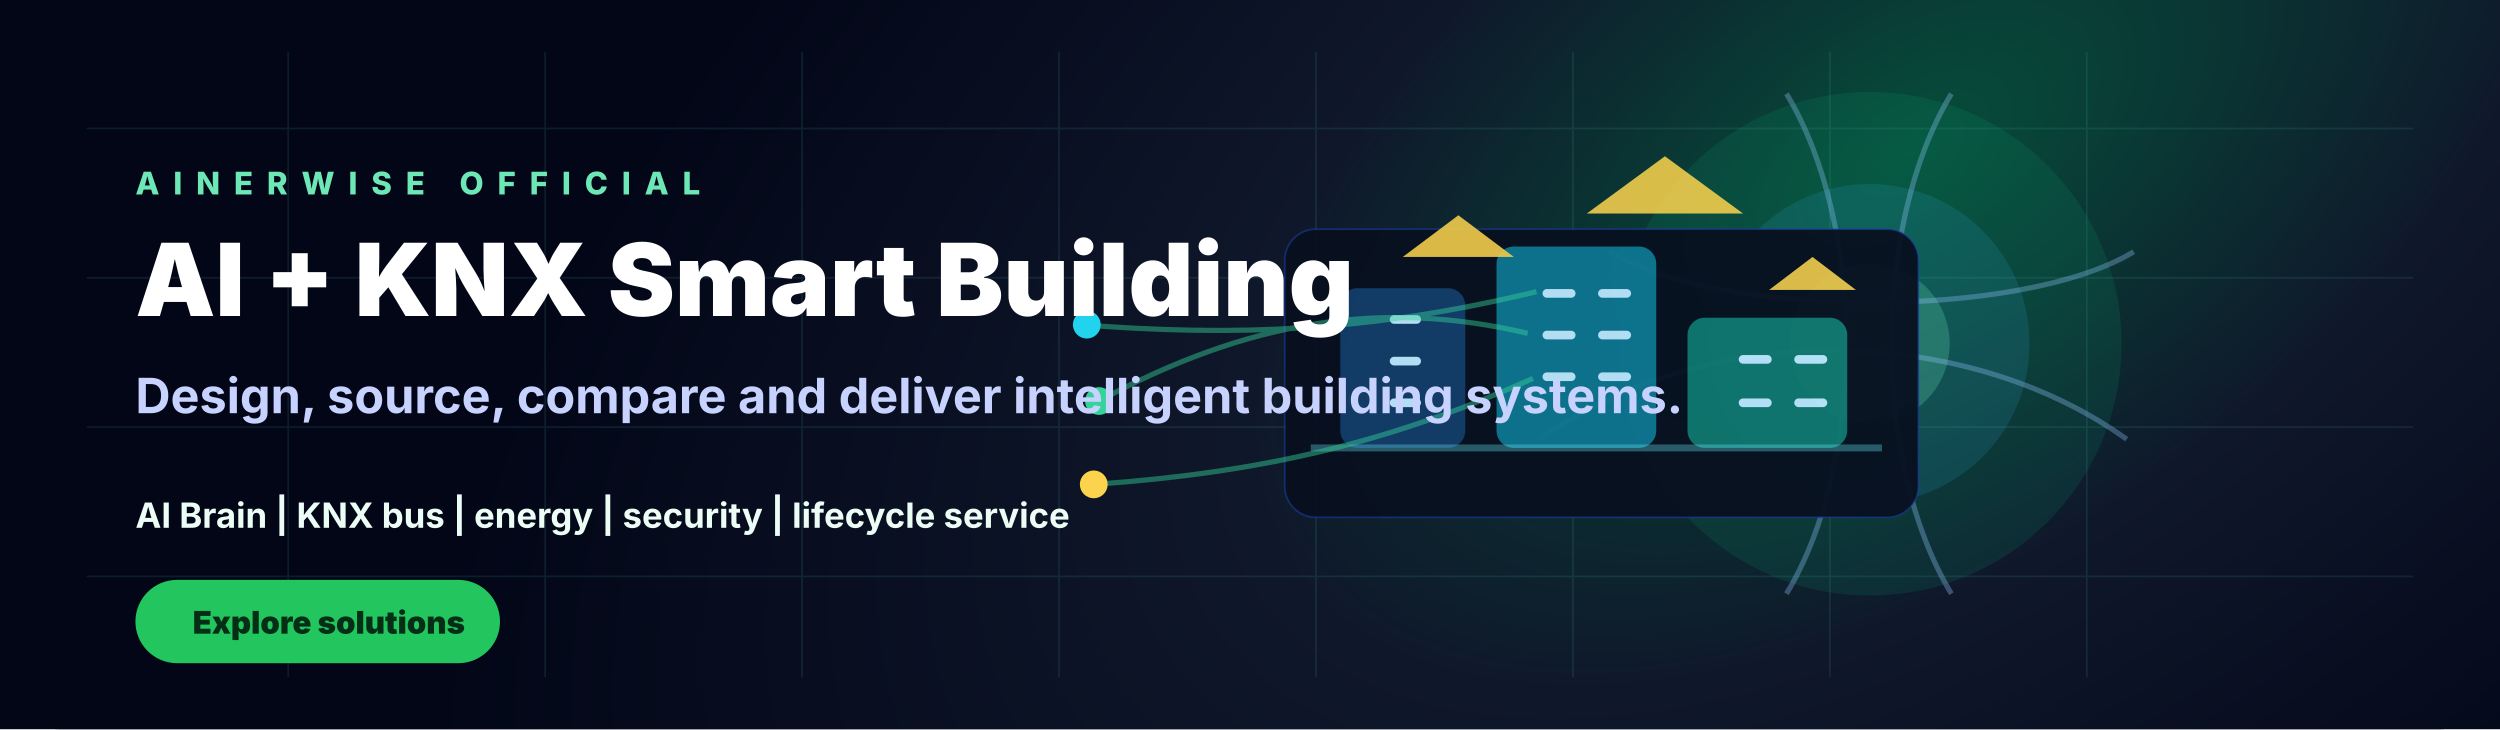
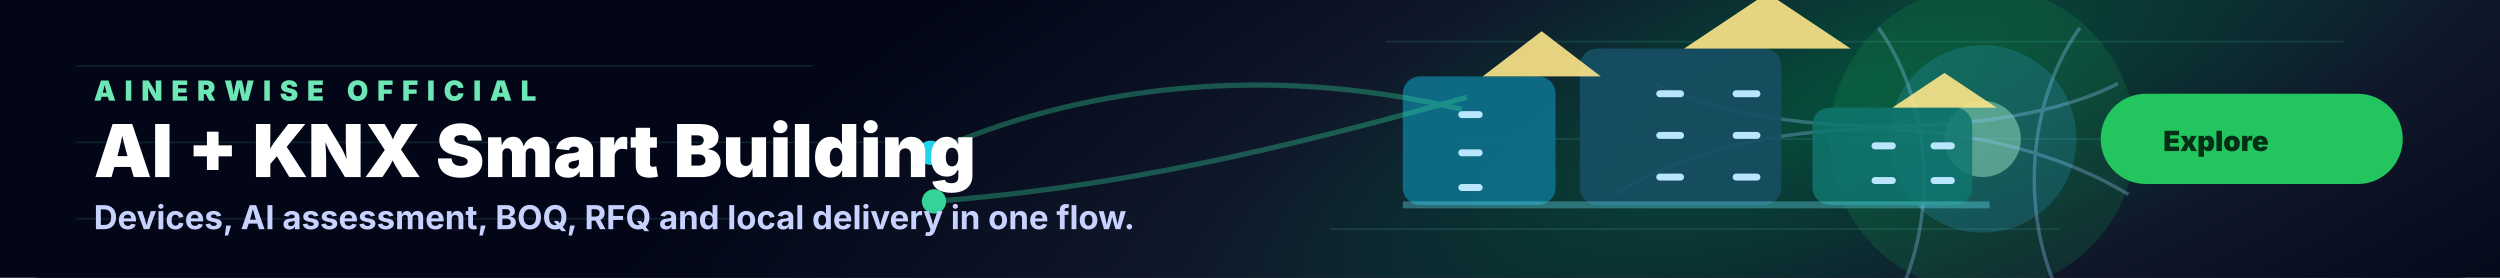
- <svg xmlns="http://www.w3.org/2000/svg" width="1440" height="420" viewBox="0 0 1440 420" fill="none">
-   <rect width="1440" height="420" rx="34" fill="#06111F" />
-   <path d="M0 0h1440v420H0z" fill="url(#bg)" />
-   <path d="M50 74h1340M50 160h1340M50 246h1340M50 332h1340M166 30v360M314 30v360M462 30v360M610 30v360M758 30v360M906 30v360M1054 30v360M1202 30v360" stroke="#5EEAD4" stroke-opacity=".1" />
-   <circle cx="1077" cy="198" r="145" fill="#10B981" fill-opacity=".12" />
-   <circle cx="1077" cy="198" r="92" fill="#38BDF8" fill-opacity=".13" />
-   <circle cx="1077" cy="198" r="46" fill="#6EE7B7" fill-opacity=".24" />
-   <path d="M887 253c95-68 243-68 338 0M927 145c64 39 238 39 302 0M1029 54c46 76 46 212 0 288M1124 54c-46 76-46 212 0 288" stroke="#93C5FD" stroke-opacity=".33" stroke-width="3" />
-   <g opacity=".95">
-     <rect x="740" y="132" width="365" height="166" rx="18" fill="#07101F" stroke="#1E40AF" stroke-opacity=".55" />
-     <rect x="772" y="166" width="72" height="92" rx="10" fill="#123C69" />
-     <rect x="862" y="142" width="92" height="116" rx="10" fill="#0E7490" />
-     <rect x="972" y="183" width="92" height="75" rx="10" fill="#0F766E" />
-     <path d="M755 258h329" stroke="#67E8F9" stroke-opacity=".35" stroke-width="4" />
-     <path d="M808 148l32-24 32 24M914 123l45-33 45 33M1019 167l25-19 25 19" fill="#FCD34D" fill-opacity=".9" />
-     <path d="M803 184h13M803 208h13M803 232h13M891 169h14M891 193h14M891 217h14M923 169h14M923 193h14M923 217h14M1004 207h14M1004 232h14M1036 207h14M1036 232h14" stroke="#BAE6FD" stroke-width="5" stroke-linecap="round" />
-   </g>
-   <g>
-     <path d="M633 231c85-46 162-59 247-39M622 187c90 7 168 4 263-19M630 279c100-7 172-25 253-61" stroke="#34D399" stroke-opacity=".45" stroke-width="3" />
-     <circle cx="626" cy="187" r="8" fill="#22D3EE" />
-     <circle cx="633" cy="231" r="8" fill="#34D399" />
-     <circle cx="630" cy="279" r="8" fill="#FCD34D" />
-   </g>
-   <text x="78" y="112" fill="#6EE7B7" font-family="Inter, Arial, sans-serif" font-size="18" font-weight="800" letter-spacing="8">AINERWISE OFFICIAL</text>
-   <text x="78" y="182" fill="#FFFFFF" font-family="Inter, Arial, sans-serif" font-size="58" font-weight="900">AI + KNX Smart Building</text>
-   <text x="78" y="238" fill="#C7D2FE" font-family="Inter, Arial, sans-serif" font-size="28" font-weight="700">Design, source, compare and deliver intelligent building systems.</text>
-   <text x="78" y="304" fill="#ECFDF5" font-family="Inter, Arial, sans-serif" font-size="20" font-weight="700">AI Brain | KNX bus | energy | security | lifecycle service</text>
-   <rect x="78" y="334" width="210" height="48" rx="24" fill="#22C55E" />
-   <text x="111" y="365" fill="#052E16" font-family="Inter, Arial, sans-serif" font-size="18" font-weight="900">Explore solutions</text>
+ <svg xmlns="http://www.w3.org/2000/svg" width="1440" height="160" viewBox="0 0 1440 160" fill="none">
+   <rect width="1440" height="160" rx="24" fill="#030712" />
+   <path d="M0 0h1440v160H0z" fill="url(#bg)" />
+   <path d="M44 38h424M44 82h510M44 126h378M798 24h552M840 80h500M766 132h420" stroke="#5EEAD4" stroke-opacity=".12" />
+   <circle cx="1142" cy="80" r="88" fill="#22C55E" fill-opacity=".14" />
+   <circle cx="1142" cy="80" r="54" fill="#38BDF8" fill-opacity=".18" />
+   <circle cx="1142" cy="80" r="22" fill="#A7F3D0" fill-opacity=".45" />
+   <path d="M930 112c83-50 213-50 296 0M954 48c62 33 204 33 266 0M1082 16c35 49 35 126 0 174M1198 16c-35 49-35 126 0 174" stroke="#93C5FD" stroke-opacity=".32" stroke-width="2" />
+   <rect x="808" y="44" width="88" height="74" rx="10" fill="#0E7490" opacity=".86" />
+   <rect x="910" y="28" width="116" height="90" rx="10" fill="#164E63" opacity=".92" />
+   <rect x="1044" y="62" width="92" height="56" rx="10" fill="#0F766E" opacity=".85" />
+   <path d="M808 118h338" stroke="#67E8F9" stroke-opacity=".35" stroke-width="4" />
+   <path d="M854 44l34-26 34 26M970 28l48-32 48 32M1090 62l30-20 30 20" fill="#FDE68A" opacity=".9" />
+   <path d="M842 66h10M842 88h10M842 108h10M956 54h12M956 78h12M956 102h12M1000 54h12M1000 78h12M1000 102h12M1080 84h10M1080 104h10M1114 84h10M1114 104h10" stroke="#BAE6FD" stroke-width="4" stroke-linecap="round" />
+   <path d="M536 88c84-38 193-52 306-25M538 116c104-8 197-29 307-60" stroke="#34D399" stroke-opacity=".35" stroke-width="3" />
+   <circle cx="536" cy="88" r="7" fill="#22D3EE" />
+   <circle cx="538" cy="116" r="7" fill="#34D399" />
+   <text x="54" y="58" fill="#6EE7B7" font-family="Inter, Arial, sans-serif" font-size="16" font-weight="900" letter-spacing="5">AINERWISE OFFICIAL</text>
+   <text x="54" y="102" fill="#FFFFFF" font-family="Inter, Arial, sans-serif" font-size="42" font-weight="900">AI + KNX Smart Building</text>
+   <text x="54" y="132" fill="#C7D2FE" font-family="Inter, Arial, sans-serif" font-size="19" font-weight="700">Devices, AI assessment, BOQ, RFQ and local delivery in one flow.</text>
+   <rect x="1210" y="54" width="174" height="52" rx="26" fill="#22C55E" />
+   <text x="1246" y="87" fill="#052E16" font-family="Inter, Arial, sans-serif" font-size="16" font-weight="900">Explore</text>
  <defs>
-     <radialGradient id="bg" cx="0" cy="0" r="1" gradientUnits="userSpaceOnUse" gradientTransform="translate(1100 90) rotate(146) scale(972 532)">
+     <radialGradient id="bg" cx="0" cy="0" r="1" gradientUnits="userSpaceOnUse" gradientTransform="translate(1075 50) rotate(159) scale(870 280)">
      <stop stop-color="#064E3B" />
-       <stop offset=".45" stop-color="#0F172A" />
+       <stop offset=".5" stop-color="#0F172A" />
      <stop offset="1" stop-color="#020617" />
    </radialGradient>
  </defs>
</svg>
